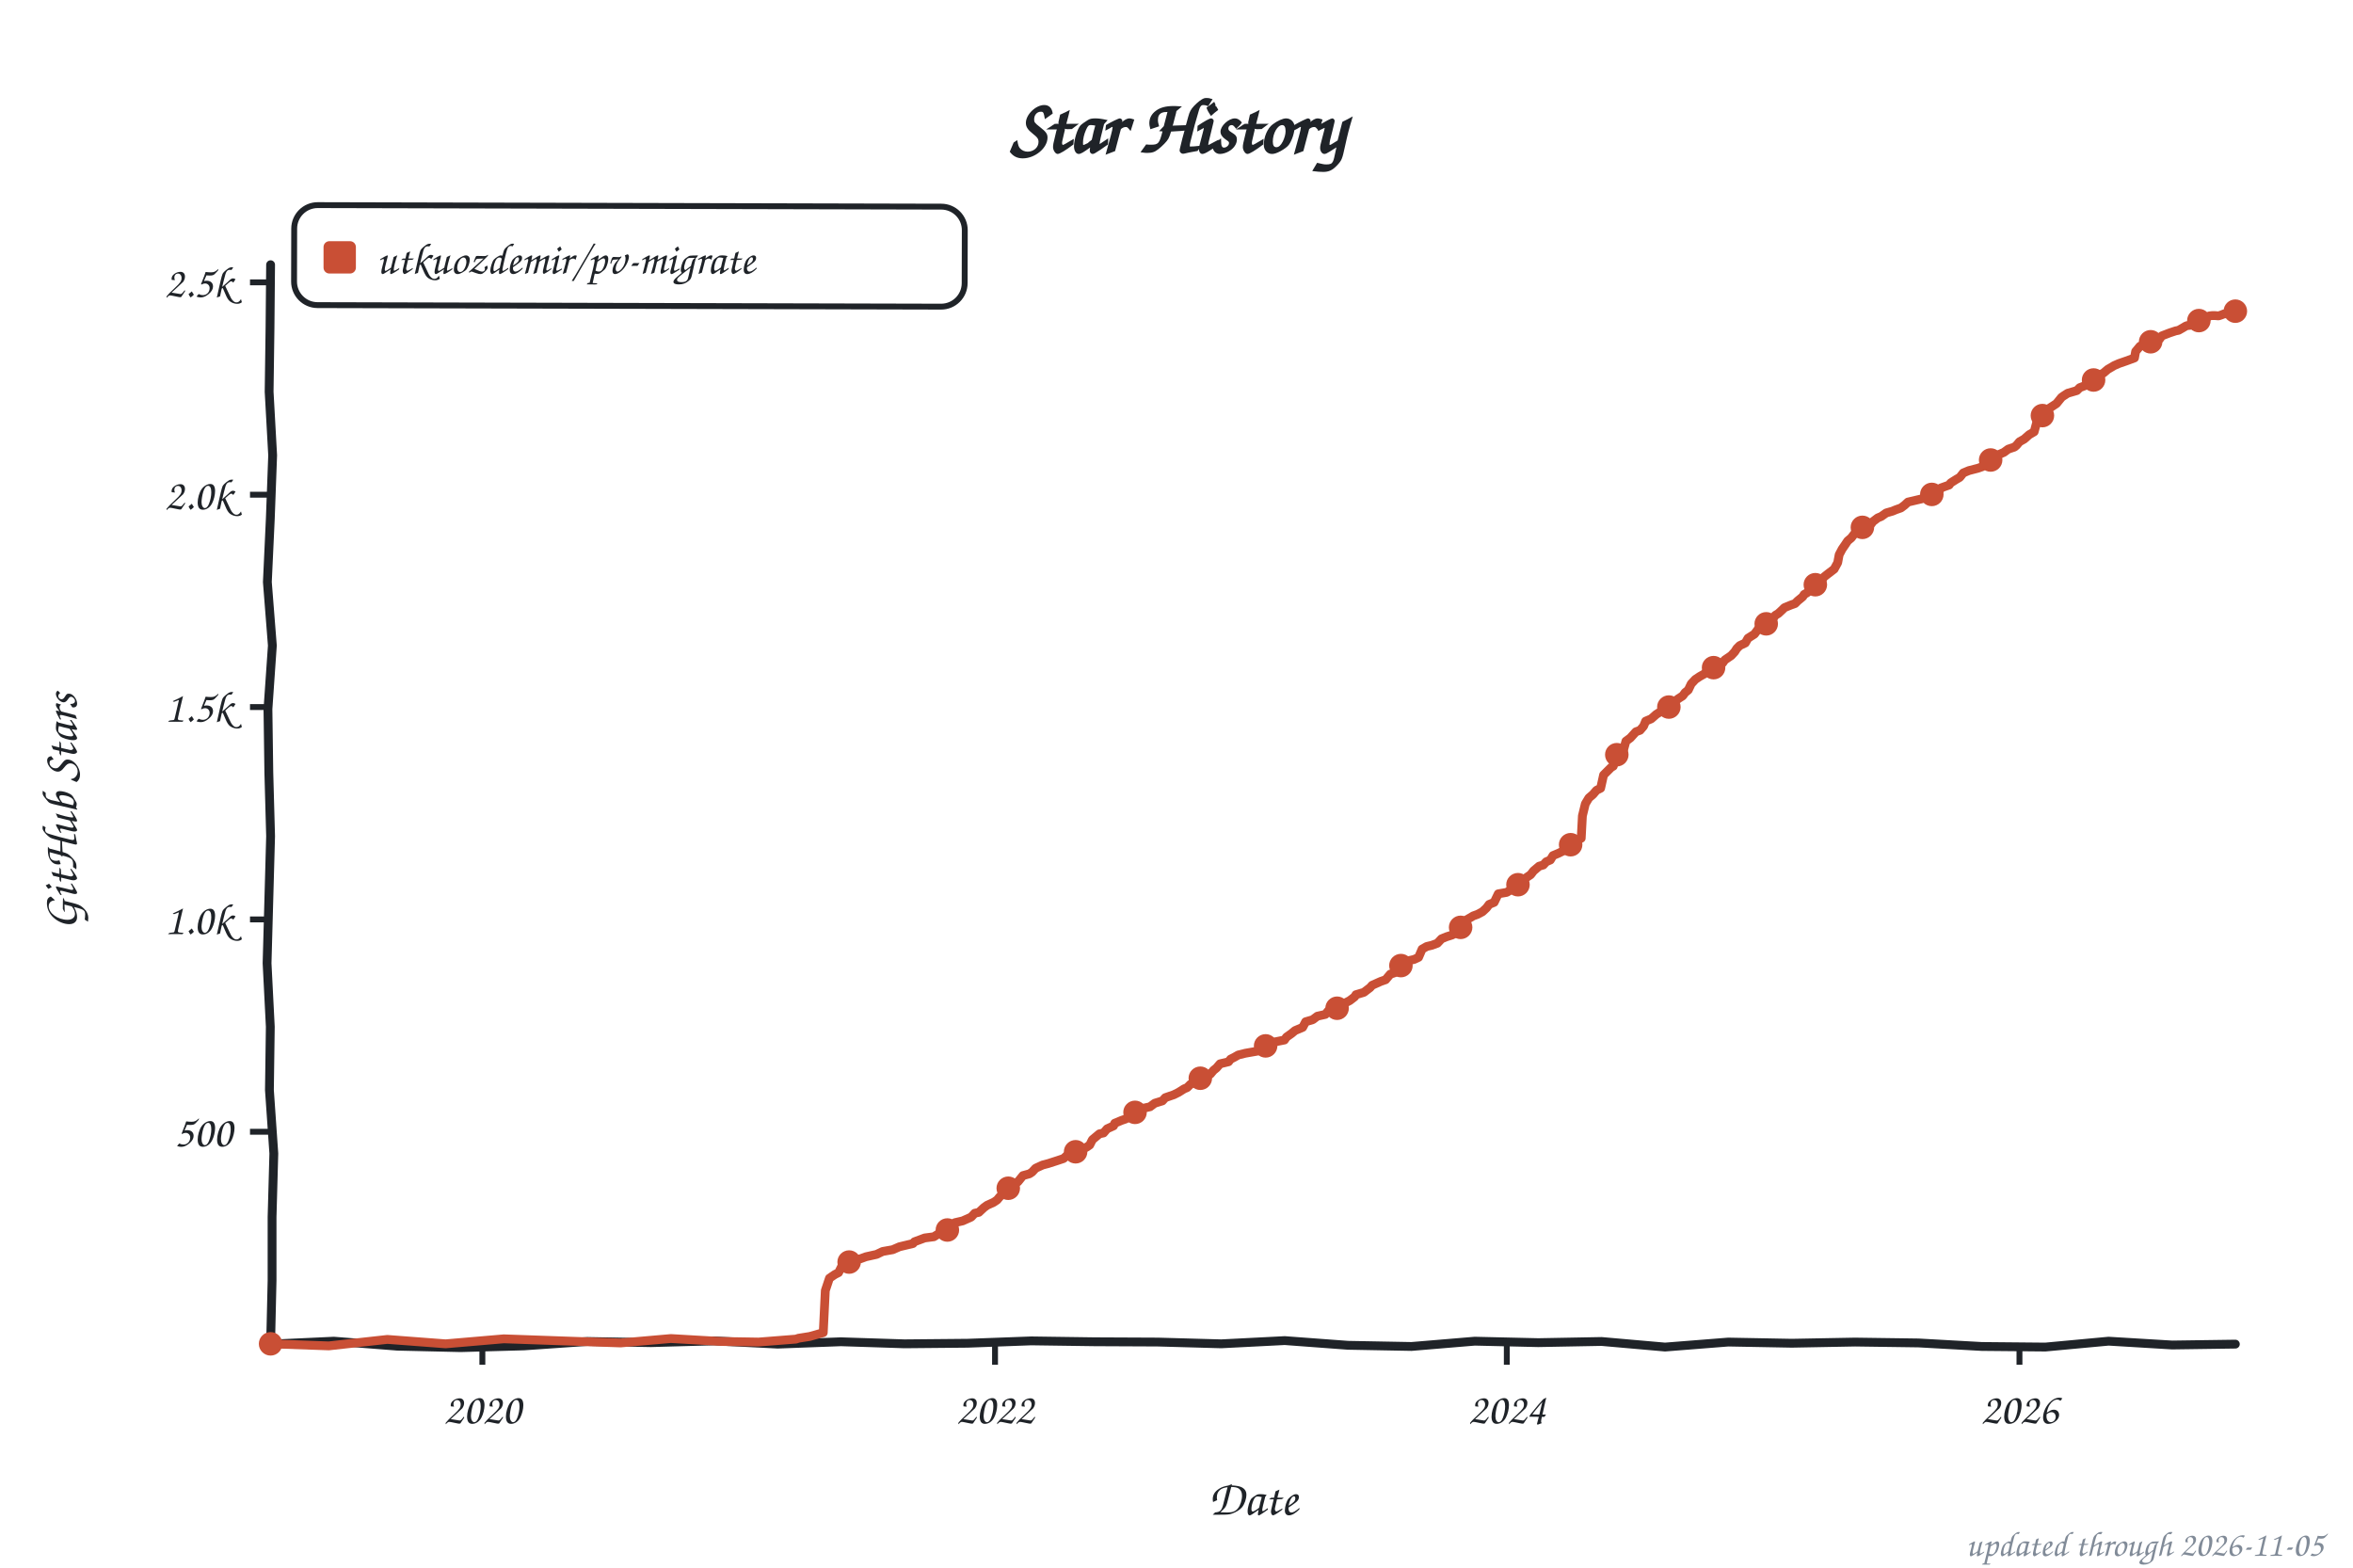
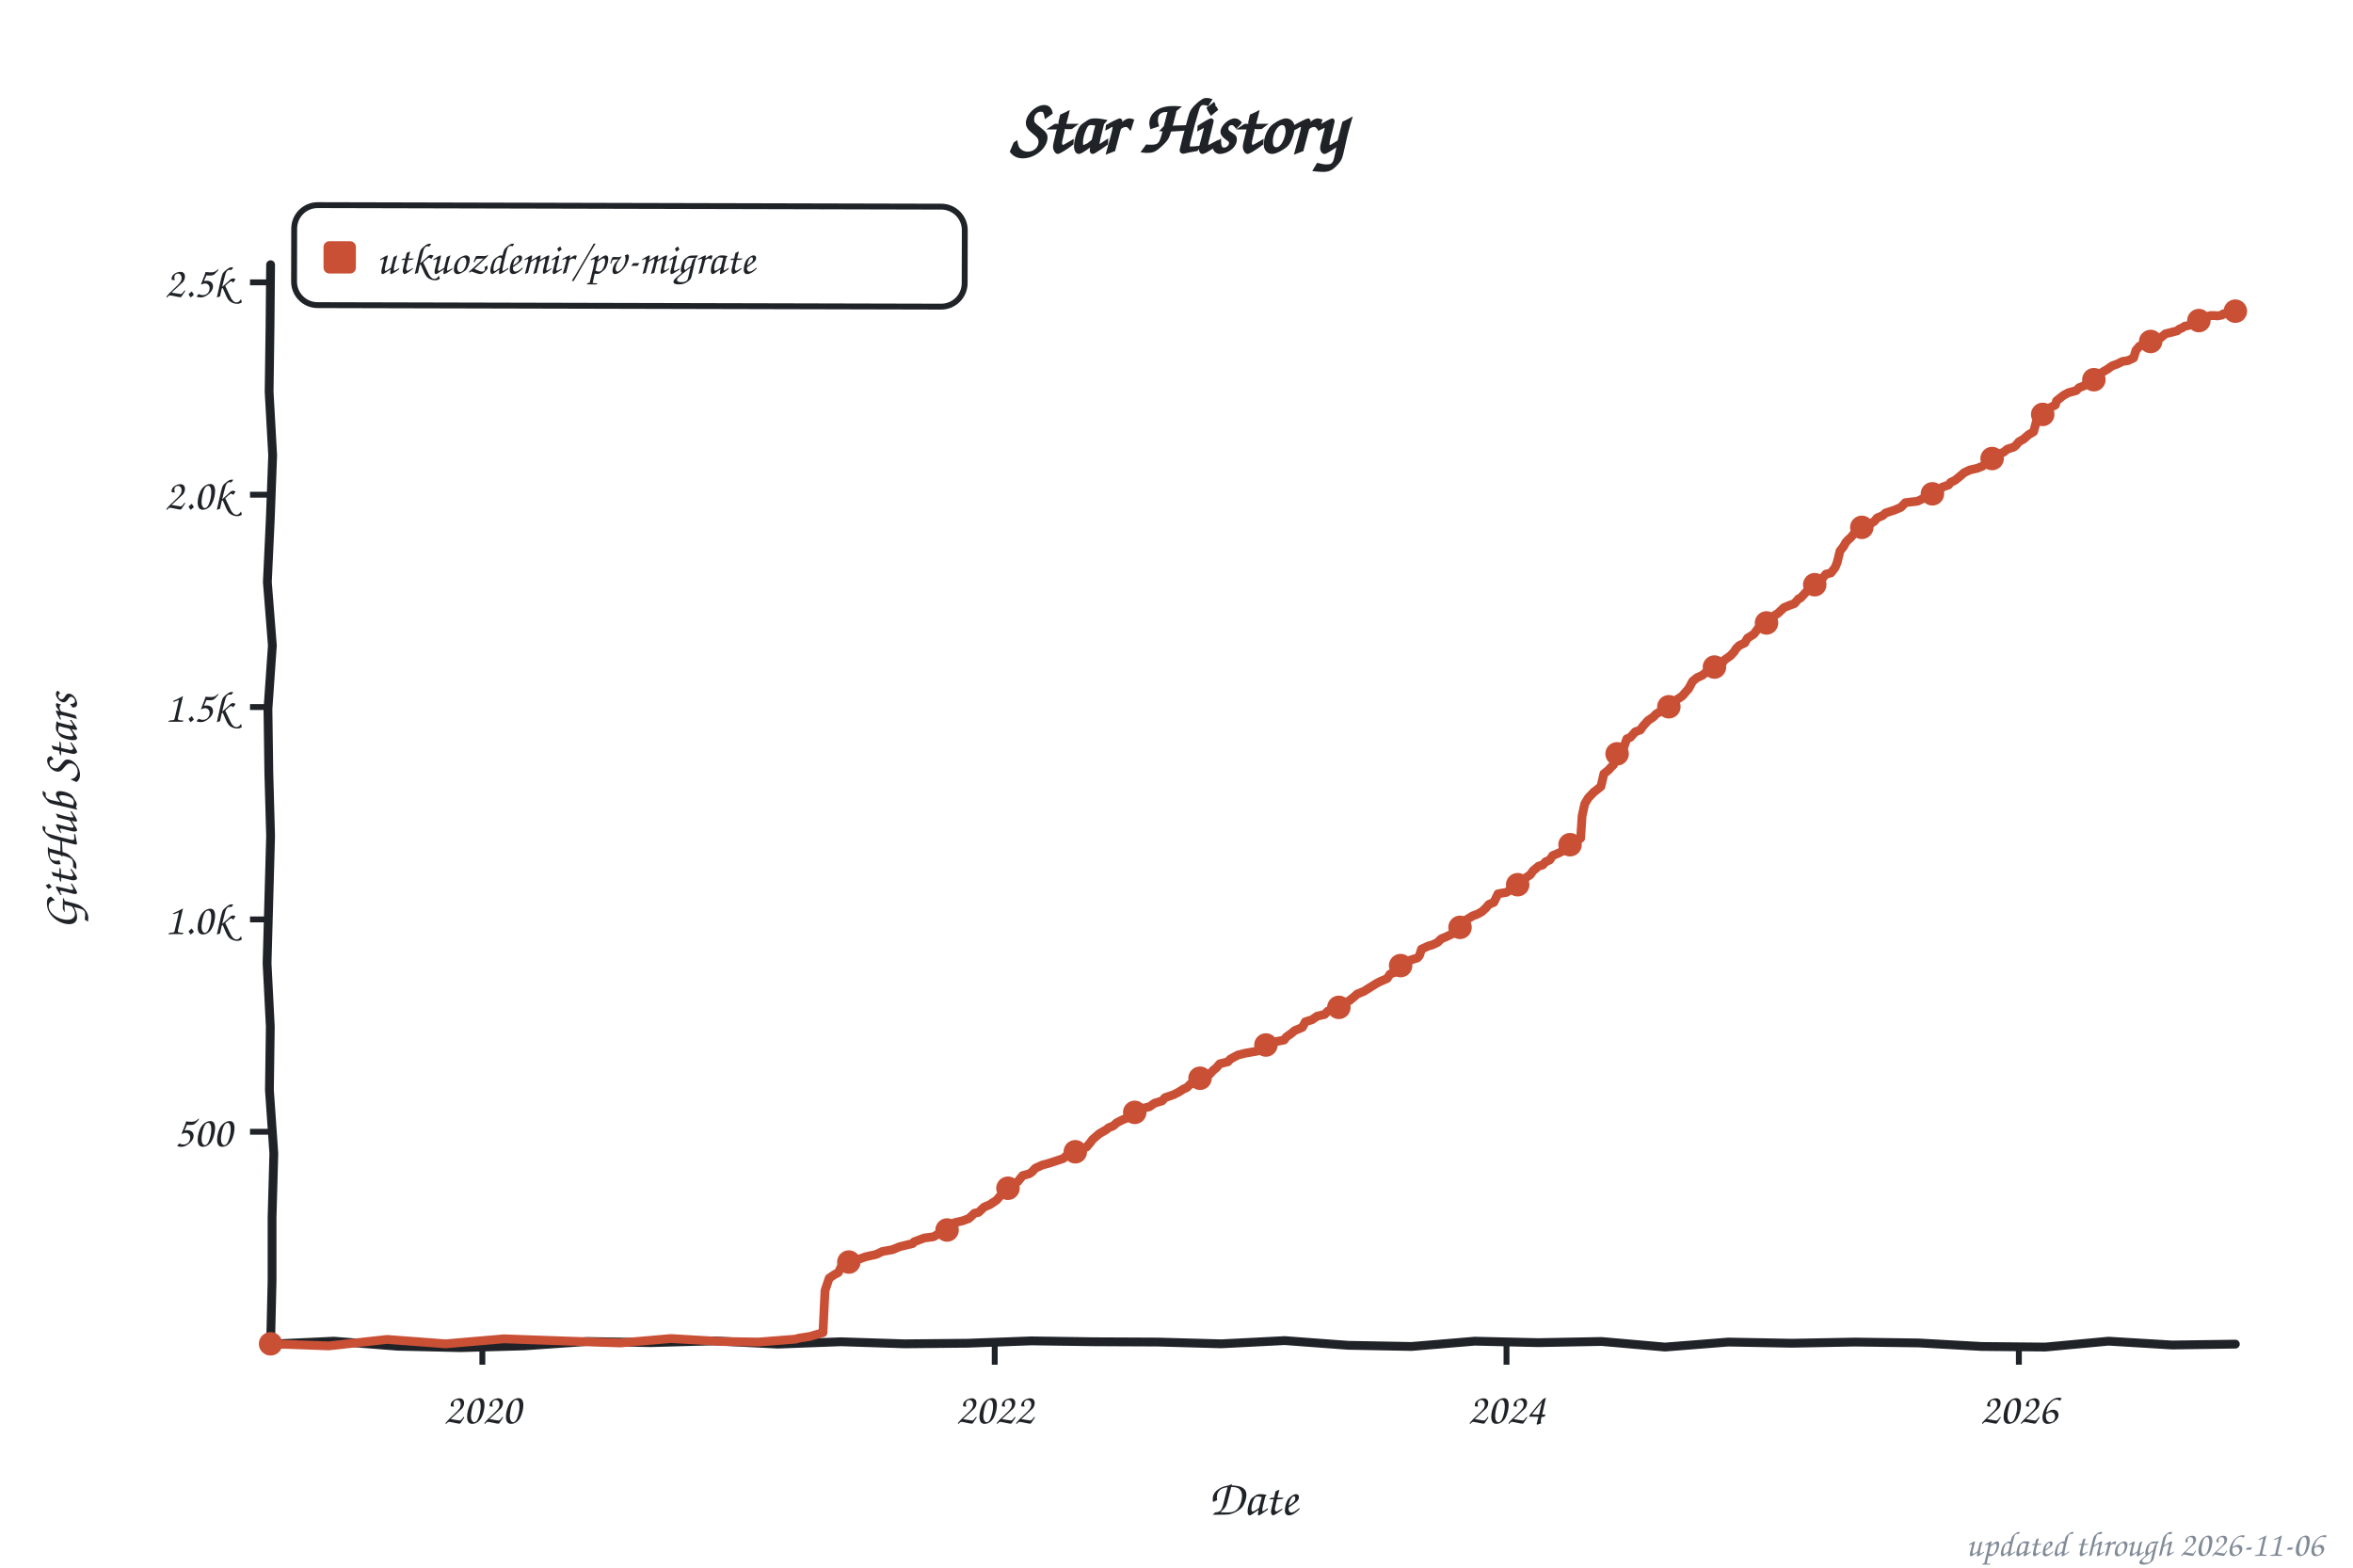
<svg xmlns="http://www.w3.org/2000/svg" width="800" height="533" viewBox="0 0 800 533" role="img" aria-label="Star history of utkuozdemir/pv-migrate">
  <style>text{font-family:"Comic Sans MS","Chalkboard SE","Comic Neue","Marker Felt",cursive}</style>
  <text x="400" y="52" font-size="26" font-weight="bold" text-anchor="middle" fill="#1f2328">Star History</text>
  <rect x="100" y="70" width="228" height="34" rx="8" fill="none" stroke="#1f2328" stroke-width="2" transform="rotate(0.14 214 87)" />
  <rect x="110" y="82" width="11" height="11" rx="2" fill="#c94f35" />
  <text x="128" y="93" font-size="15" fill="#1f2328" textLength="189" lengthAdjust="spacingAndGlyphs">utkuozdemir/pv-migrate</text>
  <line x1="85" y1="384.8" x2="92" y2="384.8" stroke="#1f2328" stroke-width="2" />
  <text x="79" y="389.8" font-size="15" text-anchor="end" fill="#1f2328">500</text>
  <line x1="85" y1="312.6" x2="92" y2="312.6" stroke="#1f2328" stroke-width="2" />
  <text x="79" y="317.6" font-size="15" text-anchor="end" fill="#1f2328">1.0k</text>
  <line x1="85" y1="240.4" x2="92" y2="240.4" stroke="#1f2328" stroke-width="2" />
  <text x="79" y="245.4" font-size="15" text-anchor="end" fill="#1f2328">1.5k</text>
  <line x1="85" y1="168.2" x2="92" y2="168.2" stroke="#1f2328" stroke-width="2" />
  <text x="79" y="173.2" font-size="15" text-anchor="end" fill="#1f2328">2.0k</text>
  <line x1="85" y1="96.0" x2="92" y2="96.0" stroke="#1f2328" stroke-width="2" />
  <text x="79" y="101.0" font-size="15" text-anchor="end" fill="#1f2328">2.5k</text>
  <line x1="164.0" y1="457" x2="164.0" y2="464" stroke="#1f2328" stroke-width="2" />
  <text x="164.0" y="484" font-size="15" text-anchor="middle" fill="#1f2328">2020</text>
-   <line x1="338.3" y1="457" x2="338.3" y2="464" stroke="#1f2328" stroke-width="2" />
-   <text x="338.3" y="484" font-size="15" text-anchor="middle" fill="#1f2328">2022</text>
-   <line x1="512.3" y1="457" x2="512.3" y2="464" stroke="#1f2328" stroke-width="2" />
-   <text x="512.3" y="484" font-size="15" text-anchor="middle" fill="#1f2328">2024</text>
-   <line x1="686.6" y1="457" x2="686.6" y2="464" stroke="#1f2328" stroke-width="2" />
-   <text x="686.6" y="484" font-size="15" text-anchor="middle" fill="#1f2328">2026</text>
+   <line x1="338.2" y1="457" x2="338.2" y2="464" stroke="#1f2328" stroke-width="2" />
+   <text x="338.2" y="484" font-size="15" text-anchor="middle" fill="#1f2328">2022</text>
+   <line x1="512.2" y1="457" x2="512.2" y2="464" stroke="#1f2328" stroke-width="2" />
+   <text x="512.2" y="484" font-size="15" text-anchor="middle" fill="#1f2328">2024</text>
+   <line x1="686.4" y1="457" x2="686.4" y2="464" stroke="#1f2328" stroke-width="2" />
+   <text x="686.4" y="484" font-size="15" text-anchor="middle" fill="#1f2328">2026</text>
  <text x="426" y="515" font-size="17" text-anchor="middle" fill="#1f2328">Date</text>
  <text x="26" y="276" font-size="17" text-anchor="middle" fill="#1f2328" transform="rotate(-90 26 276)">GitHub Stars</text>
  <path d="M 92.0,90.0 L 91.8,111.6 L 91.5,133.2 L 92.7,154.8 L 91.9,176.4 L 90.9,197.9 L 92.6,219.5 L 91.1,241.1 L 91.4,262.7 L 92.0,284.3 L 91.4,305.9 L 90.8,327.5 L 91.9,349.1 L 91.6,370.6 L 93.1,392.2 L 92.5,413.8 L 92.5,435.4 L 92.0,457.0 L 113.5,456.0 L 135.1,457.7 L 156.6,458.2 L 178.2,457.6 L 199.7,456.1 L 221.3,456.5 L 242.8,455.9 L 264.4,457.0 L 285.9,456.2 L 307.5,456.9 L 329.0,456.7 L 350.6,455.9 L 372.1,456.2 L 393.7,456.3 L 415.2,456.9 L 436.8,455.8 L 458.3,457.4 L 479.9,457.8 L 501.4,456.0 L 523.0,456.5 L 544.5,456.1 L 566.1,458.0 L 587.6,456.3 L 609.2,456.7 L 630.7,456.3 L 652.3,456.6 L 673.8,457.8 L 695.4,458.0 L 716.9,456.0 L 738.5,457.3 L 760.0,457.0" fill="none" stroke="#1f2328" stroke-width="3" stroke-linecap="round" stroke-linejoin="round" />
-   <path d="M 92.0,456.9 L 111.8,457.6 L 131.7,455.4 L 151.5,456.9 L 171.3,455.2 L 191.1,455.9 L 211.0,456.6 L 228.1,455.1 L 245.3,456.1 L 257.9,456.3 L 270.6,455.3 L 271.5,455.0 L 275.3,454.4 L 279.9,453.1 L 280.6,438.8 L 282.0,434.6 L 283.0,433.9 L 283.9,433.3 L 285.1,432.7 L 286.3,430.3 L 287.5,429.4 L 289.9,428.4 L 292.5,428.0 L 294.4,427.3 L 298.0,426.5 L 300.1,425.5 L 303.5,424.9 L 305.8,423.9 L 310.4,422.8 L 310.9,422.2 L 314.4,420.9 L 317.5,420.5 L 319.4,419.3 L 321.8,418.3 L 323.7,417.6 L 324.7,415.7 L 327.3,415.1 L 330.2,413.8 L 331.4,412.5 L 332.8,412.2 L 334.5,410.6 L 335.6,409.8 L 337.8,408.8 L 339.0,408.0 L 339.9,406.9 L 341.6,405.4 L 342.8,404.0 L 344.9,402.3 L 346.1,401.8 L 347.8,399.7 L 350.0,399.1 L 350.9,398.5 L 352.1,397.2 L 354.5,396.1 L 356.4,395.6 L 359.5,394.6 L 361.6,393.9 L 362.6,393.0 L 364.0,392.0 L 366.9,391.2 L 369.5,390.0 L 370.5,389.3 L 371.4,387.5 L 373.8,385.5 L 375.2,385.2 L 376.4,383.8 L 378.6,382.8 L 379.0,381.9 L 381.4,380.9 L 382.6,380.5 L 384.3,379.6 L 385.9,378.2 L 387.4,377.3 L 388.3,376.9 L 391.0,376.3 L 392.6,375.1 L 395.2,374.3 L 396.2,373.2 L 399.1,372.2 L 400.7,371.4 L 402.6,370.2 L 403.6,369.8 L 404.8,368.6 L 407.2,367.6 L 408.1,366.6 L 410.3,365.6 L 411.5,365.2 L 412.6,363.9 L 413.6,363.1 L 414.8,361.7 L 417.7,361.0 L 418.4,360.1 L 419.6,359.5 L 421.0,358.7 L 423.4,358.1 L 427.4,357.4 L 429.6,356.5 L 430.5,355.3 L 431.7,354.6 L 436.7,353.6 L 437.4,352.6 L 439.1,351.4 L 440.3,350.4 L 442.9,349.3 L 443.9,347.4 L 446.3,346.7 L 447.9,345.5 L 450.6,344.9 L 451.5,343.8 L 454.1,343.1 L 456.0,342.1 L 457.0,341.2 L 458.9,340.2 L 460.6,338.9 L 461.0,338.2 L 463.7,337.4 L 465.8,335.8 L 466.5,335.0 L 469.4,333.7 L 471.1,333.1 L 472.7,331.2 L 473.7,330.9 L 475.8,330.1 L 477.3,327.5 L 478.2,326.8 L 480.8,326.2 L 482.3,325.5 L 483.5,322.7 L 485.1,321.8 L 486.8,321.4 L 488.7,320.7 L 490.1,319.2 L 491.8,318.5 L 493.7,317.9 L 495.6,316.8 L 496.3,315.9 L 497.5,313.5 L 498.7,312.7 L 500.9,311.4 L 502.3,310.9 L 504.0,310.0 L 505.4,308.7 L 506.3,307.5 L 508.0,306.8 L 509.4,303.9 L 512.3,303.4 L 514.0,302.3 L 514.9,301.5 L 516.8,300.3 L 517.5,299.6 L 519.2,298.2 L 520.4,297.4 L 521.4,296.1 L 523.3,294.5 L 524.7,294.1 L 525.7,293.0 L 527.1,292.4 L 528.0,290.9 L 529.9,290.1 L 532.3,288.9 L 533.5,288.2 L 534.5,286.8 L 537.6,285.0 L 538.0,277.4 L 539.0,273.3 L 540.2,271.3 L 541.6,270.1 L 542.8,268.7 L 544.2,268.0 L 545.2,263.5 L 546.6,262.1 L 547.8,260.9 L 548.5,260.5 L 549.5,257.0 L 550.7,256.0 L 551.9,255.3 L 552.8,252.0 L 554.3,250.9 L 556.2,248.8 L 557.6,248.3 L 558.8,246.9 L 559.5,245.2 L 561.4,244.4 L 563.1,242.9 L 565.0,241.7 L 566.4,240.8 L 567.6,240.3 L 568.8,239.7 L 569.5,238.4 L 570.7,237.5 L 572.1,236.6 L 572.9,235.5 L 574.0,234.6 L 575.0,232.5 L 576.4,231.0 L 577.9,230.0 L 579.5,229.1 L 580.2,228.4 L 582.6,227.0 L 584.1,226.1 L 585.7,225.4 L 586.4,224.4 L 588.6,222.9 L 589.8,221.6 L 590.5,220.5 L 591.5,219.5 L 593.4,218.6 L 594.3,217.0 L 596.5,215.6 L 597.9,213.7 L 599.6,213.0 L 600.5,212.1 L 602.4,210.9 L 603.6,209.2 L 604.6,208.6 L 606.0,207.3 L 606.7,206.6 L 608.9,205.7 L 610.3,205.2 L 611.2,204.3 L 612.9,202.9 L 613.4,202.1 L 614.3,201.6 L 616.5,199.7 L 617.0,199.0 L 618.9,198.1 L 620.1,196.2 L 621.5,195.1 L 623.6,193.5 L 624.8,191.3 L 625.3,188.6 L 626.3,186.7 L 627.4,185.1 L 628.2,183.9 L 629.4,182.9 L 631.0,180.8 L 632.7,179.9 L 633.2,179.3 L 636.3,178.0 L 636.7,177.4 L 638.4,176.1 L 639.6,175.6 L 641.3,174.4 L 643.4,173.8 L 644.6,173.3 L 646.3,172.7 L 647.5,171.8 L 648.7,170.7 L 653.4,169.6 L 654.9,168.6 L 657.2,167.9 L 659.4,166.8 L 659.9,165.9 L 662.7,164.9 L 663.2,164.2 L 665.1,163.0 L 666.3,162.3 L 667.5,160.8 L 669.4,160.0 L 672.5,159.2 L 673.9,158.7 L 675.4,157.7 L 676.8,156.4 L 678.5,155.6 L 679.7,154.5 L 681.3,153.8 L 682.8,152.7 L 684.9,152.0 L 685.6,151.4 L 686.6,150.2 L 688.2,149.3 L 689.9,147.8 L 691.6,146.8 L 692.5,143.5 L 693.2,142.4 L 694.4,141.3 L 695.6,140.0 L 696.6,138.9 L 698.0,138.0 L 699.2,137.2 L 700.9,135.1 L 701.6,134.6 L 703.0,133.7 L 706.1,132.8 L 707.1,131.8 L 708.7,131.2 L 709.7,130.4 L 711.4,129.6 L 712.6,128.9 L 713.3,127.8 L 715.2,126.8 L 716.6,125.6 L 717.8,124.9 L 718.8,124.3 L 720.4,123.6 L 723.0,122.7 L 725.7,121.7 L 726.1,119.5 L 727.6,117.7 L 729.5,117.1 L 730.4,116.4 L 732.1,115.9 L 734.3,115.2 L 735.0,114.2 L 737.6,113.2 L 739.7,112.5 L 740.7,112.3 L 742.1,111.5 L 743.1,110.9 L 743.6,110.7 L 744.7,110.6 L 745.7,110.2 L 746.4,109.4 L 747.4,109.3 L 748.6,108.7 L 749.3,108.3 L 750.2,108.0 L 751.2,107.4 L 752.1,107.3 L 753.1,107.3 L 754.3,107.4 L 755.2,107.1 L 756.2,106.7 L 757.4,106.7 L 758.3,106.4 L 759.5,106.0 L 760.0,105.8" fill="none" stroke="#c94f35" stroke-width="3" stroke-linecap="round" stroke-linejoin="round" />
+   <path d="M 92.0,456.9 L 111.8,457.6 L 131.6,455.4 L 151.5,456.9 L 171.3,455.2 L 191.1,455.9 L 210.9,456.6 L 228.1,455.1 L 245.2,456.1 L 257.9,456.3 L 270.5,455.3 L 271.5,455.0 L 275.3,454.4 L 279.8,453.1 L 280.5,438.8 L 281.9,434.6 L 282.9,433.9 L 283.8,433.3 L 285.0,432.7 L 286.2,430.3 L 287.4,429.4 L 289.8,428.4 L 292.4,428.0 L 294.3,427.3 L 297.9,426.5 L 300.0,425.5 L 303.4,424.9 L 305.8,423.9 L 310.3,422.8 L 310.8,422.2 L 314.3,420.9 L 317.4,420.5 L 319.4,419.3 L 321.7,418.3 L 323.6,417.6 L 324.6,415.7 L 327.2,415.1 L 329.4,414.3 L 331.3,412.5 L 332.7,412.2 L 334.6,410.4 L 336.5,409.6 L 337.7,408.8 L 338.9,408.0 L 339.8,406.9 L 341.5,405.4 L 342.7,404.0 L 344.9,402.3 L 346.0,401.8 L 347.7,399.7 L 349.9,399.1 L 350.8,398.5 L 352.0,397.2 L 354.4,396.1 L 356.3,395.6 L 359.4,394.6 L 361.5,393.9 L 362.5,393.0 L 363.9,392.0 L 366.8,391.2 L 369.4,390.0 L 370.6,388.6 L 371.5,387.4 L 373.7,385.5 L 376.1,384.1 L 377.0,383.4 L 378.5,382.8 L 379.6,381.8 L 381.3,380.9 L 383.7,379.9 L 384.4,379.5 L 385.8,378.2 L 387.3,377.3 L 388.2,376.9 L 390.8,376.3 L 392.5,375.1 L 395.1,374.3 L 396.1,373.2 L 399.0,372.2 L 400.6,371.4 L 402.5,370.2 L 403.5,369.8 L 404.7,368.6 L 407.1,367.6 L 408.0,366.6 L 410.2,365.6 L 411.3,365.2 L 412.5,363.9 L 413.5,363.1 L 414.7,361.7 L 417.5,361.0 L 418.3,360.1 L 419.4,359.5 L 420.9,358.7 L 423.3,358.1 L 427.3,357.4 L 429.5,356.5 L 430.4,355.3 L 431.6,354.6 L 436.6,353.6 L 437.3,352.6 L 439.0,351.4 L 440.2,350.4 L 442.8,349.3 L 443.8,347.4 L 446.1,346.7 L 447.8,345.5 L 450.4,344.9 L 451.4,343.8 L 454.0,343.1 L 455.9,342.1 L 456.9,341.2 L 458.8,340.2 L 460.4,338.9 L 461.4,338.0 L 463.8,337.0 L 465.7,335.8 L 468.1,334.3 L 469.3,333.7 L 471.6,332.7 L 472.6,331.2 L 474.7,330.4 L 476.2,328.3 L 477.6,327.3 L 479.0,326.6 L 481.9,325.7 L 482.6,324.9 L 483.3,322.7 L 485.7,321.6 L 486.9,321.3 L 488.8,320.4 L 490.0,319.2 L 491.7,318.5 L 493.8,317.5 L 495.5,316.8 L 496.4,315.3 L 497.4,313.5 L 498.6,312.7 L 500.7,311.4 L 502.1,310.9 L 503.8,310.0 L 505.2,308.7 L 506.2,307.5 L 507.9,306.8 L 509.3,303.9 L 512.2,303.4 L 513.8,302.3 L 514.8,301.5 L 516.7,300.3 L 517.4,299.6 L 519.1,298.2 L 520.3,297.4 L 521.2,296.1 L 523.1,294.5 L 524.5,294.1 L 525.5,293.0 L 526.9,292.4 L 527.9,290.9 L 529.8,290.1 L 532.2,288.9 L 533.4,288.2 L 534.3,286.8 L 537.4,285.0 L 537.9,277.4 L 538.8,273.3 L 540.0,271.3 L 541.9,269.3 L 542.7,268.7 L 544.3,267.4 L 545.3,263.1 L 546.9,261.8 L 547.7,260.9 L 548.6,260.0 L 549.6,256.6 L 551.2,255.7 L 552.0,254.3 L 553.1,251.2 L 554.3,250.7 L 556.0,248.8 L 557.7,248.2 L 558.6,246.9 L 560.3,245.0 L 562.2,243.7 L 562.9,242.9 L 564.8,241.7 L 567.0,240.7 L 567.4,240.3 L 568.6,239.7 L 569.6,238.2 L 571.3,237.1 L 572.0,236.6 L 573.2,235.2 L 574.1,234.2 L 575.5,231.6 L 577.0,230.4 L 578.6,229.7 L 579.4,229.1 L 580.3,228.3 L 582.5,227.0 L 583.9,226.1 L 585.6,225.4 L 586.3,224.4 L 588.4,222.9 L 589.6,221.6 L 590.3,220.5 L 591.3,219.5 L 593.2,218.6 L 594.1,217.0 L 596.3,215.6 L 597.7,213.7 L 599.4,213.0 L 600.3,212.1 L 602.2,210.9 L 603.4,209.2 L 604.4,208.6 L 605.8,207.3 L 606.5,206.6 L 608.7,205.7 L 610.1,205.2 L 611.5,203.6 L 612.2,203.3 L 613.4,202.0 L 614.6,200.7 L 616.3,199.7 L 617.0,198.8 L 619.4,196.9 L 620.8,195.2 L 622.5,194.8 L 623.9,193.0 L 624.6,191.3 L 625.6,187.3 L 626.8,185.8 L 627.5,184.5 L 628.2,183.7 L 629.4,182.6 L 630.8,180.8 L 632.5,179.9 L 634.4,178.9 L 636.1,178.0 L 637.3,177.2 L 638.2,176.1 L 640.1,175.3 L 641.1,174.4 L 643.9,173.5 L 644.9,173.1 L 646.3,172.5 L 647.8,170.9 L 652.0,170.4 L 654.4,169.2 L 655.9,168.3 L 657.3,167.8 L 659.2,166.8 L 660.4,165.6 L 662.5,164.9 L 663.2,164.0 L 664.7,163.3 L 666.3,162.0 L 667.8,160.7 L 669.7,159.8 L 672.3,159.2 L 674.0,158.5 L 675.9,157.2 L 676.6,156.4 L 678.3,155.6 L 679.4,154.5 L 681.1,153.8 L 682.5,152.7 L 684.7,152.0 L 685.4,151.4 L 686.4,150.2 L 688.0,149.3 L 689.7,147.8 L 691.4,146.8 L 692.3,143.5 L 693.5,141.9 L 694.7,140.6 L 695.7,139.9 L 696.4,138.9 L 698.8,137.7 L 699.2,136.3 L 701.1,134.8 L 701.6,134.4 L 703.3,133.5 L 705.9,132.8 L 706.9,131.8 L 708.5,131.2 L 709.5,130.4 L 711.1,129.6 L 712.3,128.9 L 714.2,126.9 L 715.7,126.0 L 716.4,125.6 L 718.1,124.4 L 720.0,123.7 L 721.6,122.9 L 723.5,122.6 L 725.4,121.7 L 726.2,119.1 L 727.4,117.7 L 729.3,117.1 L 730.2,116.4 L 732.6,115.6 L 734.3,115.1 L 736.2,113.5 L 737.4,113.2 L 740.2,112.5 L 740.9,111.9 L 741.9,111.5 L 742.8,110.9 L 744.0,110.7 L 745.0,110.3 L 745.5,110.2 L 746.4,109.4 L 747.4,109.0 L 748.3,108.7 L 749.5,108.3 L 750.2,107.8 L 751.4,107.3 L 752.1,107.3 L 753.1,107.3 L 754.0,107.4 L 755.5,107.1 L 755.9,106.7 L 757.1,106.7 L 758.1,106.4 L 759.5,105.7 L 760.0,105.8" fill="none" stroke="#c94f35" stroke-width="3" stroke-linecap="round" stroke-linejoin="round" />
  <circle cx="92.0" cy="456.9" r="4" fill="#c94f35" />
-   <circle cx="288.7" cy="429.1" r="4" fill="#c94f35" />
-   <circle cx="322.1" cy="418.2" r="4" fill="#c94f35" />
-   <circle cx="342.8" cy="404.0" r="4" fill="#c94f35" />
-   <circle cx="365.7" cy="391.6" r="4" fill="#c94f35" />
-   <circle cx="385.9" cy="378.2" r="4" fill="#c94f35" />
-   <circle cx="408.1" cy="366.6" r="4" fill="#c94f35" />
-   <circle cx="430.3" cy="355.6" r="4" fill="#c94f35" />
-   <circle cx="454.6" cy="342.8" r="4" fill="#c94f35" />
-   <circle cx="476.3" cy="328.3" r="4" fill="#c94f35" />
-   <circle cx="496.6" cy="315.3" r="4" fill="#c94f35" />
-   <circle cx="516.1" cy="300.8" r="4" fill="#c94f35" />
-   <circle cx="534.0" cy="287.2" r="4" fill="#c94f35" />
-   <circle cx="549.7" cy="256.6" r="4" fill="#c94f35" />
-   <circle cx="567.4" cy="240.4" r="4" fill="#c94f35" />
-   <circle cx="582.6" cy="227.0" r="4" fill="#c94f35" />
-   <circle cx="600.5" cy="212.1" r="4" fill="#c94f35" />
-   <circle cx="617.2" cy="198.8" r="4" fill="#c94f35" />
-   <circle cx="633.2" cy="179.3" r="4" fill="#c94f35" />
-   <circle cx="656.8" cy="168.1" r="4" fill="#c94f35" />
-   <circle cx="676.8" cy="156.4" r="4" fill="#c94f35" />
-   <circle cx="694.4" cy="141.3" r="4" fill="#c94f35" />
-   <circle cx="711.8" cy="129.2" r="4" fill="#c94f35" />
-   <circle cx="731.2" cy="116.2" r="4" fill="#c94f35" />
+   <circle cx="288.6" cy="429.1" r="4" fill="#c94f35" />
+   <circle cx="322.0" cy="418.2" r="4" fill="#c94f35" />
+   <circle cx="342.7" cy="404.0" r="4" fill="#c94f35" />
+   <circle cx="365.6" cy="391.6" r="4" fill="#c94f35" />
+   <circle cx="385.8" cy="378.2" r="4" fill="#c94f35" />
+   <circle cx="408.0" cy="366.6" r="4" fill="#c94f35" />
+   <circle cx="430.4" cy="355.3" r="4" fill="#c94f35" />
+   <circle cx="455.2" cy="342.5" r="4" fill="#c94f35" />
+   <circle cx="476.2" cy="328.3" r="4" fill="#c94f35" />
+   <circle cx="496.4" cy="315.3" r="4" fill="#c94f35" />
+   <circle cx="516.0" cy="300.8" r="4" fill="#c94f35" />
+   <circle cx="533.8" cy="287.2" r="4" fill="#c94f35" />
+   <circle cx="549.8" cy="256.3" r="4" fill="#c94f35" />
+   <circle cx="567.4" cy="240.3" r="4" fill="#c94f35" />
+   <circle cx="582.9" cy="226.8" r="4" fill="#c94f35" />
+   <circle cx="600.6" cy="211.8" r="4" fill="#c94f35" />
+   <circle cx="617.0" cy="198.8" r="4" fill="#c94f35" />
+   <circle cx="633.0" cy="179.3" r="4" fill="#c94f35" />
+   <circle cx="657.0" cy="167.9" r="4" fill="#c94f35" />
+   <circle cx="677.3" cy="155.9" r="4" fill="#c94f35" />
+   <circle cx="694.5" cy="140.9" r="4" fill="#c94f35" />
+   <circle cx="711.9" cy="129.1" r="4" fill="#c94f35" />
+   <circle cx="731.2" cy="116.1" r="4" fill="#c94f35" />
  <circle cx="747.6" cy="109.0" r="4" fill="#c94f35" />
  <circle cx="760.0" cy="105.8" r="4" fill="#c94f35" />
-   <text x="790" y="529" font-size="12" text-anchor="end" fill="#818b98">updated through 2026-11-05</text>
+   <text x="790" y="529" font-size="12" text-anchor="end" fill="#818b98">updated through 2026-11-06</text>
</svg>
